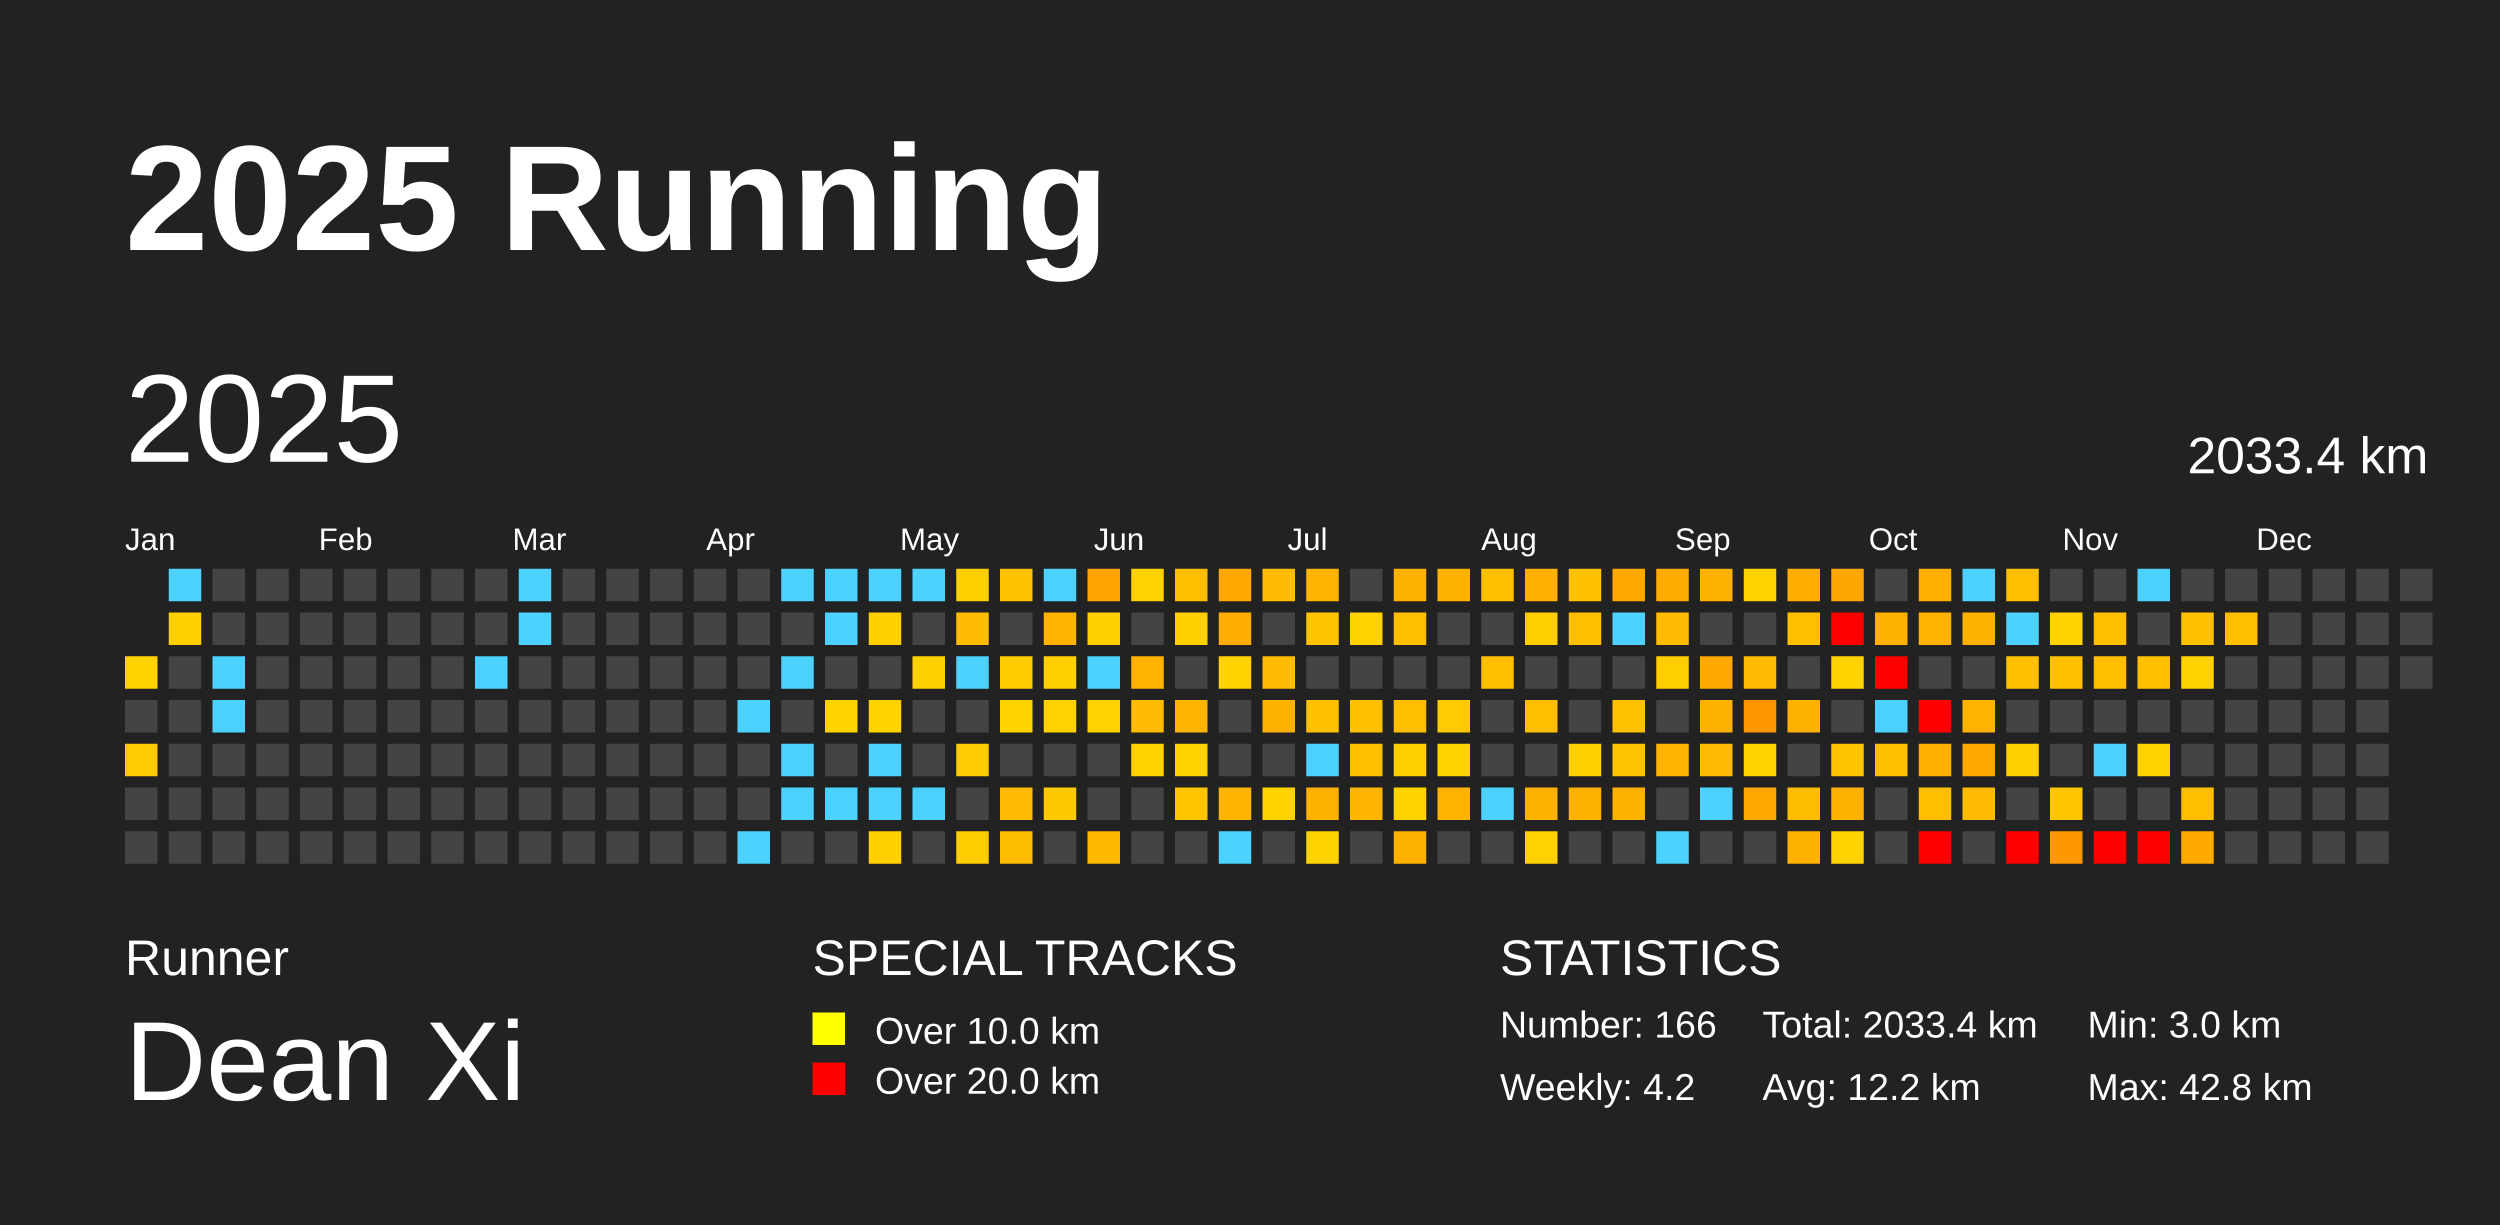
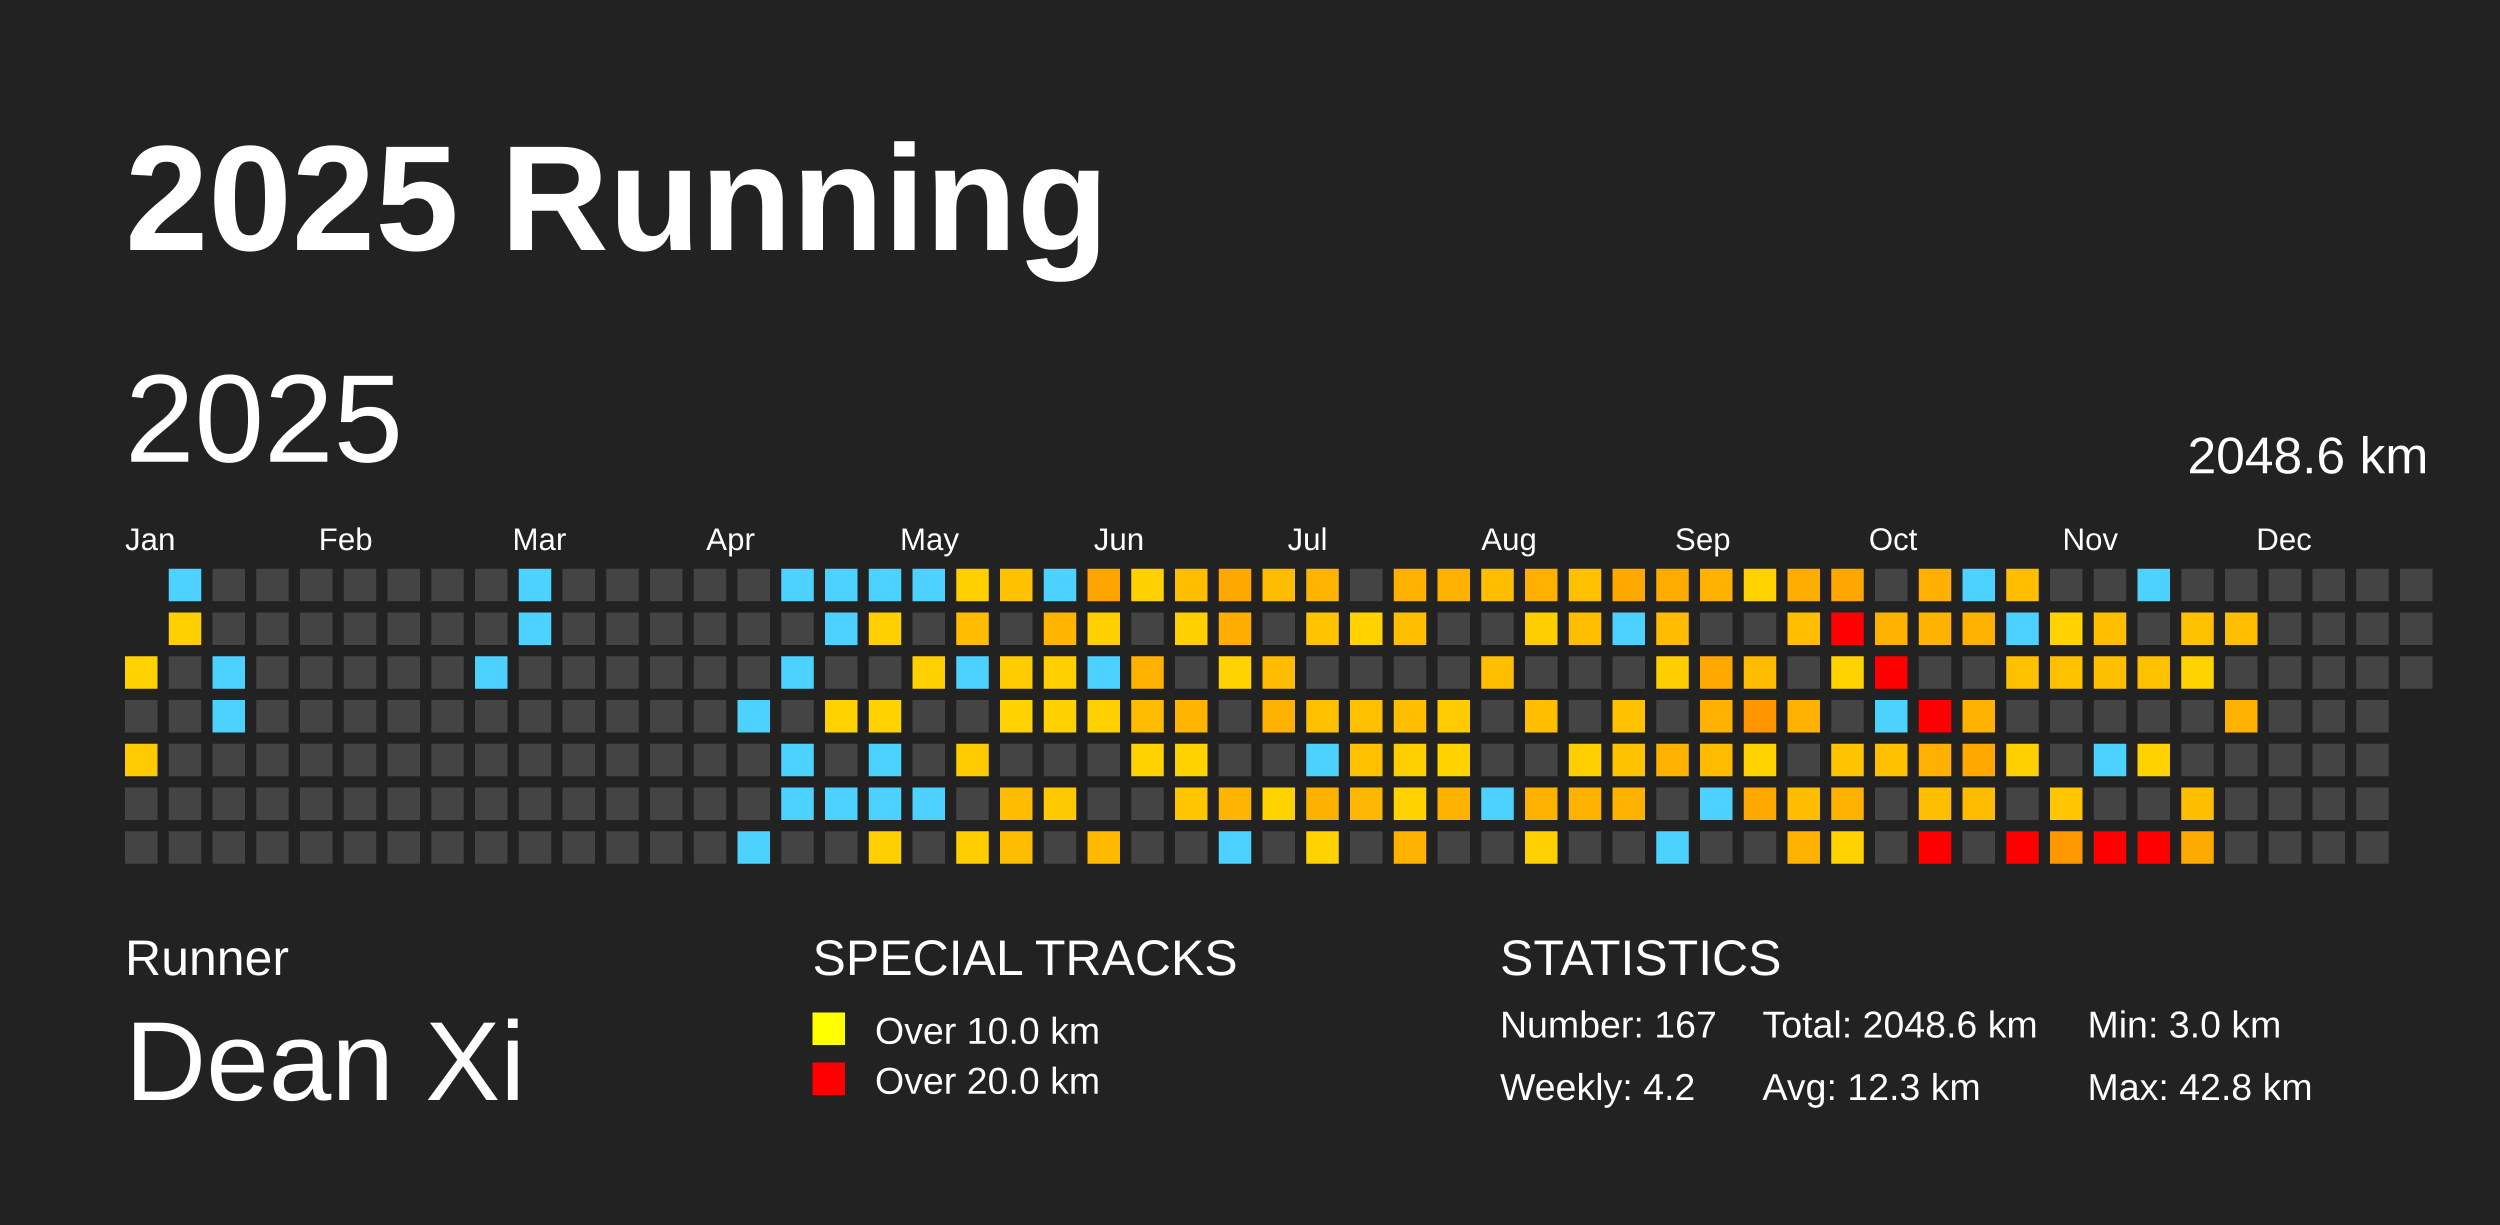
<svg xmlns="http://www.w3.org/2000/svg" baseProfile="full" height="98mm" version="1.1" viewBox="0,0,200,98" width="200mm">
  <defs />
  <rect fill="#222222" height="98" width="200" x="0" y="0" />
  <text fill="#FFFFFF" style="font-size:12px; font-family:Arial; font-weight:bold;" x="10" y="20">2025 Running</text>
  <text fill="#FFFFFF" style="font-size:4px; font-family:Arial" x="10" y="78">Runner</text>
  <text fill="#FFFFFF" style="font-size:9px; font-family:Arial" x="10" y="88">Dean Xi</text>
  <text fill="#FFFFFF" style="font-size:4px; font-family:Arial" x="65" y="78">SPECIAL TRACKS</text>
  <rect fill="yellow" height="2.6" width="2.6" x="65" y="81" />
  <text fill="#FFFFFF" style="font-size:3px; font-family:Arial" x="70" y="83.5">Over 10.0 km</text>
  <rect fill="red" height="2.6" width="2.6" x="65" y="85" />
  <text fill="#FFFFFF" style="font-size:3px; font-family:Arial" x="70" y="87.5">Over 20.0 km</text>
  <text fill="#FFFFFF" style="font-size:4px; font-family:Arial" x="120" y="78">STATISTICS</text>
-   <text fill="#FFFFFF" style="font-size:3px; font-family:Arial" x="120" y="83">Number: 166</text>
+   <text fill="#FFFFFF" style="font-size:3px; font-family:Arial" x="120" y="83">Number: 167</text>
  <text fill="#FFFFFF" style="font-size:3px; font-family:Arial" x="120" y="88">Weekly: 4.2</text>
-   <text fill="#FFFFFF" style="font-size:3px; font-family:Arial" x="141" y="83">Total: 2033.4 km</text>
-   <text fill="#FFFFFF" style="font-size:3px; font-family:Arial" x="141" y="88">Avg: 12.2 km</text>
+   <text fill="#FFFFFF" style="font-size:3px; font-family:Arial" x="141" y="83">Total: 2048.6 km</text>
+   <text fill="#FFFFFF" style="font-size:3px; font-family:Arial" x="141" y="88">Avg: 12.3 km</text>
  <text fill="#FFFFFF" style="font-size:3px; font-family:Arial" x="167" y="83">Min: 3.0 km</text>
  <text fill="#FFFFFF" style="font-size:3px; font-family:Arial" x="167" y="88">Max: 42.8 km</text>
  <text dominant-baseline="hanging" fill="#FFFFFF" style="font-size:10.0px; font-family:Arial;" x="10" y="30">2025</text>
-   <text dominant-baseline="hanging" fill="#FFFFFF" style="font-size:4.125px; font-family:Arial;" x="175" y="35">2033.4 km</text>
+   <text dominant-baseline="hanging" fill="#FFFFFF" style="font-size:4.125px; font-family:Arial;" x="175" y="35">2048.6 km</text>
  <text fill="#FFFFFF" style="font-size:2.5px; font-family:Arial" x="10.0" y="44">Jan</text>
  <text fill="#FFFFFF" style="font-size:2.5px; font-family:Arial" x="25.5" y="44">Feb</text>
  <text fill="#FFFFFF" style="font-size:2.5px; font-family:Arial" x="41.0" y="44">Mar</text>
  <text fill="#FFFFFF" style="font-size:2.5px; font-family:Arial" x="56.5" y="44">Apr</text>
  <text fill="#FFFFFF" style="font-size:2.5px; font-family:Arial" x="72.0" y="44">May</text>
  <text fill="#FFFFFF" style="font-size:2.5px; font-family:Arial" x="87.5" y="44">Jun</text>
  <text fill="#FFFFFF" style="font-size:2.5px; font-family:Arial" x="103.0" y="44">Jul</text>
  <text fill="#FFFFFF" style="font-size:2.5px; font-family:Arial" x="118.5" y="44">Aug</text>
  <text fill="#FFFFFF" style="font-size:2.5px; font-family:Arial" x="134.0" y="44">Sep</text>
  <text fill="#FFFFFF" style="font-size:2.5px; font-family:Arial" x="149.5" y="44">Oct</text>
  <text fill="#FFFFFF" style="font-size:2.5px; font-family:Arial" x="165.0" y="44">Nov</text>
  <text fill="#FFFFFF" style="font-size:2.5px; font-family:Arial" x="180.5" y="44">Dec</text>
  <rect fill="#ffd200" height="2.6" width="2.6" x="10.0" y="52.5" />
  <rect fill="#444444" height="2.6" width="2.6" x="10.0" y="56.0" />
  <rect fill="#ffcb00" height="2.6" width="2.6" x="10.0" y="59.5" />
  <rect fill="#444444" height="2.6" width="2.6" x="10.0" y="63.0" />
  <rect fill="#444444" height="2.6" width="2.6" x="10.0" y="66.5" />
  <rect fill="#4dd2ff" height="2.6" width="2.6" x="13.5" y="45.5" />
  <rect fill="#ffcf00" height="2.6" width="2.6" x="13.5" y="49.0" />
  <rect fill="#444444" height="2.6" width="2.6" x="13.5" y="52.5" />
  <rect fill="#444444" height="2.6" width="2.6" x="13.5" y="56.0" />
  <rect fill="#444444" height="2.6" width="2.6" x="13.5" y="59.5" />
  <rect fill="#444444" height="2.6" width="2.6" x="13.5" y="63.0" />
  <rect fill="#444444" height="2.6" width="2.6" x="13.5" y="66.5" />
  <rect fill="#444444" height="2.6" width="2.6" x="17.0" y="45.5" />
  <rect fill="#444444" height="2.6" width="2.6" x="17.0" y="49.0" />
  <rect fill="#4dd2ff" height="2.6" width="2.6" x="17.0" y="52.5" />
  <rect fill="#4dd2ff" height="2.6" width="2.6" x="17.0" y="56.0" />
  <rect fill="#444444" height="2.6" width="2.6" x="17.0" y="59.5" />
  <rect fill="#444444" height="2.6" width="2.6" x="17.0" y="63.0" />
  <rect fill="#444444" height="2.6" width="2.6" x="17.0" y="66.5" />
  <rect fill="#444444" height="2.6" width="2.6" x="20.5" y="45.5" />
  <rect fill="#444444" height="2.6" width="2.6" x="20.5" y="49.0" />
  <rect fill="#444444" height="2.6" width="2.6" x="20.5" y="52.5" />
  <rect fill="#444444" height="2.6" width="2.6" x="20.5" y="56.0" />
  <rect fill="#444444" height="2.6" width="2.6" x="20.5" y="59.5" />
  <rect fill="#444444" height="2.6" width="2.6" x="20.5" y="63.0" />
  <rect fill="#444444" height="2.6" width="2.6" x="20.5" y="66.5" />
  <rect fill="#444444" height="2.6" width="2.6" x="24.0" y="45.5" />
  <rect fill="#444444" height="2.6" width="2.6" x="24.0" y="49.0" />
  <rect fill="#444444" height="2.6" width="2.6" x="24.0" y="52.5" />
  <rect fill="#444444" height="2.6" width="2.6" x="24.0" y="56.0" />
  <rect fill="#444444" height="2.6" width="2.6" x="24.0" y="59.5" />
  <rect fill="#444444" height="2.6" width="2.6" x="24.0" y="63.0" />
  <rect fill="#444444" height="2.6" width="2.6" x="24.0" y="66.5" />
  <rect fill="#444444" height="2.6" width="2.6" x="27.5" y="45.5" />
  <rect fill="#444444" height="2.6" width="2.6" x="27.5" y="49.0" />
  <rect fill="#444444" height="2.6" width="2.6" x="27.5" y="52.5" />
  <rect fill="#444444" height="2.6" width="2.6" x="27.5" y="56.0" />
  <rect fill="#444444" height="2.6" width="2.6" x="27.5" y="59.5" />
  <rect fill="#444444" height="2.6" width="2.6" x="27.5" y="63.0" />
  <rect fill="#444444" height="2.6" width="2.6" x="27.5" y="66.5" />
  <rect fill="#444444" height="2.6" width="2.6" x="31.0" y="45.5" />
  <rect fill="#444444" height="2.6" width="2.6" x="31.0" y="49.0" />
  <rect fill="#444444" height="2.6" width="2.6" x="31.0" y="52.5" />
  <rect fill="#444444" height="2.6" width="2.6" x="31.0" y="56.0" />
  <rect fill="#444444" height="2.6" width="2.6" x="31.0" y="59.5" />
  <rect fill="#444444" height="2.6" width="2.6" x="31.0" y="63.0" />
  <rect fill="#444444" height="2.6" width="2.6" x="31.0" y="66.5" />
  <rect fill="#444444" height="2.6" width="2.6" x="34.5" y="45.5" />
  <rect fill="#444444" height="2.6" width="2.6" x="34.5" y="49.0" />
  <rect fill="#444444" height="2.6" width="2.6" x="34.5" y="52.5" />
  <rect fill="#444444" height="2.6" width="2.6" x="34.5" y="56.0" />
  <rect fill="#444444" height="2.6" width="2.6" x="34.5" y="59.5" />
  <rect fill="#444444" height="2.6" width="2.6" x="34.5" y="63.0" />
  <rect fill="#444444" height="2.6" width="2.6" x="34.5" y="66.5" />
  <rect fill="#444444" height="2.6" width="2.6" x="38.0" y="45.5" />
  <rect fill="#444444" height="2.6" width="2.6" x="38.0" y="49.0" />
  <rect fill="#4dd2ff" height="2.6" width="2.6" x="38.0" y="52.5" />
  <rect fill="#444444" height="2.6" width="2.6" x="38.0" y="56.0" />
  <rect fill="#444444" height="2.6" width="2.6" x="38.0" y="59.5" />
  <rect fill="#444444" height="2.6" width="2.6" x="38.0" y="63.0" />
  <rect fill="#444444" height="2.6" width="2.6" x="38.0" y="66.5" />
  <rect fill="#4dd2ff" height="2.6" width="2.6" x="41.5" y="45.5" />
  <rect fill="#4dd2ff" height="2.6" width="2.6" x="41.5" y="49.0" />
  <rect fill="#444444" height="2.6" width="2.6" x="41.5" y="52.5" />
  <rect fill="#444444" height="2.6" width="2.6" x="41.5" y="56.0" />
  <rect fill="#444444" height="2.6" width="2.6" x="41.5" y="59.5" />
  <rect fill="#444444" height="2.6" width="2.6" x="41.5" y="63.0" />
  <rect fill="#444444" height="2.6" width="2.6" x="41.5" y="66.5" />
  <rect fill="#444444" height="2.6" width="2.6" x="45.0" y="45.5" />
  <rect fill="#444444" height="2.6" width="2.6" x="45.0" y="49.0" />
  <rect fill="#444444" height="2.6" width="2.6" x="45.0" y="52.5" />
  <rect fill="#444444" height="2.6" width="2.6" x="45.0" y="56.0" />
  <rect fill="#444444" height="2.6" width="2.6" x="45.0" y="59.5" />
  <rect fill="#444444" height="2.6" width="2.6" x="45.0" y="63.0" />
  <rect fill="#444444" height="2.6" width="2.6" x="45.0" y="66.5" />
  <rect fill="#444444" height="2.6" width="2.6" x="48.5" y="45.5" />
  <rect fill="#444444" height="2.6" width="2.6" x="48.5" y="49.0" />
  <rect fill="#444444" height="2.6" width="2.6" x="48.5" y="52.5" />
  <rect fill="#444444" height="2.6" width="2.6" x="48.5" y="56.0" />
  <rect fill="#444444" height="2.6" width="2.6" x="48.5" y="59.5" />
  <rect fill="#444444" height="2.6" width="2.6" x="48.5" y="63.0" />
  <rect fill="#444444" height="2.6" width="2.6" x="48.5" y="66.5" />
  <rect fill="#444444" height="2.6" width="2.6" x="52.0" y="45.5" />
  <rect fill="#444444" height="2.6" width="2.6" x="52.0" y="49.0" />
  <rect fill="#444444" height="2.6" width="2.6" x="52.0" y="52.5" />
  <rect fill="#444444" height="2.6" width="2.6" x="52.0" y="56.0" />
  <rect fill="#444444" height="2.6" width="2.6" x="52.0" y="59.5" />
  <rect fill="#444444" height="2.6" width="2.6" x="52.0" y="63.0" />
  <rect fill="#444444" height="2.6" width="2.6" x="52.0" y="66.5" />
  <rect fill="#444444" height="2.6" width="2.6" x="55.5" y="45.5" />
  <rect fill="#444444" height="2.6" width="2.6" x="55.5" y="49.0" />
  <rect fill="#444444" height="2.6" width="2.6" x="55.5" y="52.5" />
  <rect fill="#444444" height="2.6" width="2.6" x="55.5" y="56.0" />
  <rect fill="#444444" height="2.6" width="2.6" x="55.5" y="59.5" />
  <rect fill="#444444" height="2.6" width="2.6" x="55.5" y="63.0" />
  <rect fill="#444444" height="2.6" width="2.6" x="55.5" y="66.5" />
  <rect fill="#444444" height="2.6" width="2.6" x="59.0" y="45.5" />
  <rect fill="#444444" height="2.6" width="2.6" x="59.0" y="49.0" />
  <rect fill="#444444" height="2.6" width="2.6" x="59.0" y="52.5" />
  <rect fill="#4dd2ff" height="2.6" width="2.6" x="59.0" y="56.0" />
  <rect fill="#444444" height="2.6" width="2.6" x="59.0" y="59.5" />
  <rect fill="#444444" height="2.6" width="2.6" x="59.0" y="63.0" />
  <rect fill="#4dd2ff" height="2.6" width="2.6" x="59.0" y="66.5" />
  <rect fill="#4dd2ff" height="2.6" width="2.6" x="62.5" y="45.5" />
  <rect fill="#444444" height="2.6" width="2.6" x="62.5" y="49.0" />
  <rect fill="#4dd2ff" height="2.6" width="2.6" x="62.5" y="52.5" />
  <rect fill="#444444" height="2.6" width="2.6" x="62.5" y="56.0" />
  <rect fill="#4dd2ff" height="2.6" width="2.6" x="62.5" y="59.5" />
  <rect fill="#4dd2ff" height="2.6" width="2.6" x="62.5" y="63.0" />
  <rect fill="#444444" height="2.6" width="2.6" x="62.5" y="66.5" />
  <rect fill="#4dd2ff" height="2.6" width="2.6" x="66.0" y="45.5" />
  <rect fill="#4dd2ff" height="2.6" width="2.6" x="66.0" y="49.0" />
  <rect fill="#444444" height="2.6" width="2.6" x="66.0" y="52.5" />
  <rect fill="#ffd200" height="2.6" width="2.6" x="66.0" y="56.0" />
  <rect fill="#444444" height="2.6" width="2.6" x="66.0" y="59.5" />
  <rect fill="#4dd2ff" height="2.6" width="2.6" x="66.0" y="63.0" />
  <rect fill="#444444" height="2.6" width="2.6" x="66.0" y="66.5" />
  <rect fill="#4dd2ff" height="2.6" width="2.6" x="69.5" y="45.5" />
  <rect fill="#ffcf00" height="2.6" width="2.6" x="69.5" y="49.0" />
  <rect fill="#444444" height="2.6" width="2.6" x="69.5" y="52.5" />
  <rect fill="#ffd200" height="2.6" width="2.6" x="69.5" y="56.0" />
  <rect fill="#4dd2ff" height="2.6" width="2.6" x="69.5" y="59.5" />
  <rect fill="#4dd2ff" height="2.6" width="2.6" x="69.5" y="63.0" />
  <rect fill="#ffcf00" height="2.6" width="2.6" x="69.5" y="66.5" />
  <rect fill="#4dd2ff" height="2.6" width="2.6" x="73.0" y="45.5" />
  <rect fill="#444444" height="2.6" width="2.6" x="73.0" y="49.0" />
  <rect fill="#ffd000" height="2.6" width="2.6" x="73.0" y="52.5" />
  <rect fill="#444444" height="2.6" width="2.6" x="73.0" y="56.0" />
  <rect fill="#444444" height="2.6" width="2.6" x="73.0" y="59.5" />
  <rect fill="#4dd2ff" height="2.6" width="2.6" x="73.0" y="63.0" />
  <rect fill="#444444" height="2.6" width="2.6" x="73.0" y="66.5" />
  <rect fill="#ffcf00" height="2.6" width="2.6" x="76.5" y="45.5" />
  <rect fill="#ffbc00" height="2.6" width="2.6" x="76.5" y="49.0" />
  <rect fill="#4dd2ff" height="2.6" width="2.6" x="76.5" y="52.5" />
  <rect fill="#444444" height="2.6" width="2.6" x="76.5" y="56.0" />
  <rect fill="#ffcb00" height="2.6" width="2.6" x="76.5" y="59.5" />
  <rect fill="#444444" height="2.6" width="2.6" x="76.5" y="63.0" />
  <rect fill="#ffcd00" height="2.6" width="2.6" x="76.5" y="66.5" />
  <rect fill="#ffc100" height="2.6" width="2.6" x="80.0" y="45.5" />
  <rect fill="#444444" height="2.6" width="2.6" x="80.0" y="49.0" />
  <rect fill="#ffcc00" height="2.6" width="2.6" x="80.0" y="52.5" />
  <rect fill="#ffd200" height="2.6" width="2.6" x="80.0" y="56.0" />
  <rect fill="#444444" height="2.6" width="2.6" x="80.0" y="59.5" />
  <rect fill="#ffbc00" height="2.6" width="2.6" x="80.0" y="63.0" />
  <rect fill="#ffbd00" height="2.6" width="2.6" x="80.0" y="66.5" />
  <rect fill="#4dd2ff" height="2.6" width="2.6" x="83.5" y="45.5" />
  <rect fill="#ffb400" height="2.6" width="2.6" x="83.5" y="49.0" />
  <rect fill="#ffcf00" height="2.6" width="2.6" x="83.5" y="52.5" />
  <rect fill="#ffd100" height="2.6" width="2.6" x="83.5" y="56.0" />
  <rect fill="#444444" height="2.6" width="2.6" x="83.5" y="59.5" />
  <rect fill="#ffc900" height="2.6" width="2.6" x="83.5" y="63.0" />
  <rect fill="#444444" height="2.6" width="2.6" x="83.5" y="66.5" />
  <rect fill="#ffa400" height="2.6" width="2.6" x="87.0" y="45.5" />
  <rect fill="#ffcf00" height="2.6" width="2.6" x="87.0" y="49.0" />
  <rect fill="#4dd2ff" height="2.6" width="2.6" x="87.0" y="52.5" />
  <rect fill="#ffd100" height="2.6" width="2.6" x="87.0" y="56.0" />
  <rect fill="#444444" height="2.6" width="2.6" x="87.0" y="59.5" />
  <rect fill="#444444" height="2.6" width="2.6" x="87.0" y="63.0" />
  <rect fill="#ffba00" height="2.6" width="2.6" x="87.0" y="66.5" />
  <rect fill="#ffd100" height="2.6" width="2.6" x="90.5" y="45.5" />
  <rect fill="#444444" height="2.6" width="2.6" x="90.5" y="49.0" />
  <rect fill="#ffb200" height="2.6" width="2.6" x="90.5" y="52.5" />
  <rect fill="#ffbc00" height="2.6" width="2.6" x="90.5" y="56.0" />
  <rect fill="#ffd200" height="2.6" width="2.6" x="90.5" y="59.5" />
  <rect fill="#444444" height="2.6" width="2.6" x="90.5" y="63.0" />
  <rect fill="#444444" height="2.6" width="2.6" x="90.5" y="66.5" />
  <rect fill="#ffbf00" height="2.6" width="2.6" x="94.0" y="45.5" />
  <rect fill="#ffcf00" height="2.6" width="2.6" x="94.0" y="49.0" />
  <rect fill="#444444" height="2.6" width="2.6" x="94.0" y="52.5" />
  <rect fill="#ffb400" height="2.6" width="2.6" x="94.0" y="56.0" />
  <rect fill="#ffd200" height="2.6" width="2.6" x="94.0" y="59.5" />
  <rect fill="#ffc500" height="2.6" width="2.6" x="94.0" y="63.0" />
  <rect fill="#444444" height="2.6" width="2.6" x="94.0" y="66.5" />
  <rect fill="#ffa900" height="2.6" width="2.6" x="97.5" y="45.5" />
  <rect fill="#ffad00" height="2.6" width="2.6" x="97.5" y="49.0" />
  <rect fill="#ffd200" height="2.6" width="2.6" x="97.5" y="52.5" />
  <rect fill="#444444" height="2.6" width="2.6" x="97.5" y="56.0" />
  <rect fill="#444444" height="2.6" width="2.6" x="97.5" y="59.5" />
  <rect fill="#ffb500" height="2.6" width="2.6" x="97.5" y="63.0" />
  <rect fill="#4dd2ff" height="2.6" width="2.6" x="97.5" y="66.5" />
  <rect fill="#ffbc00" height="2.6" width="2.6" x="101.0" y="45.5" />
  <rect fill="#444444" height="2.6" width="2.6" x="101.0" y="49.0" />
  <rect fill="#ffbc00" height="2.6" width="2.6" x="101.0" y="52.5" />
  <rect fill="#ffb100" height="2.6" width="2.6" x="101.0" y="56.0" />
  <rect fill="#444444" height="2.6" width="2.6" x="101.0" y="59.5" />
  <rect fill="#ffd200" height="2.6" width="2.6" x="101.0" y="63.0" />
  <rect fill="#444444" height="2.6" width="2.6" x="101.0" y="66.5" />
  <rect fill="#ffb400" height="2.6" width="2.6" x="104.5" y="45.5" />
  <rect fill="#ffc300" height="2.6" width="2.6" x="104.5" y="49.0" />
  <rect fill="#444444" height="2.6" width="2.6" x="104.5" y="52.5" />
  <rect fill="#ffc000" height="2.6" width="2.6" x="104.5" y="56.0" />
  <rect fill="#4dd2ff" height="2.6" width="2.6" x="104.5" y="59.5" />
  <rect fill="#ffb100" height="2.6" width="2.6" x="104.5" y="63.0" />
  <rect fill="#ffd200" height="2.6" width="2.6" x="104.5" y="66.5" />
  <rect fill="#444444" height="2.6" width="2.6" x="108.0" y="45.5" />
  <rect fill="#ffd200" height="2.6" width="2.6" x="108.0" y="49.0" />
  <rect fill="#444444" height="2.6" width="2.6" x="108.0" y="52.5" />
  <rect fill="#ffc000" height="2.6" width="2.6" x="108.0" y="56.0" />
  <rect fill="#ffc000" height="2.6" width="2.6" x="108.0" y="59.5" />
  <rect fill="#ffb600" height="2.6" width="2.6" x="108.0" y="63.0" />
  <rect fill="#444444" height="2.6" width="2.6" x="108.0" y="66.5" />
  <rect fill="#ffb100" height="2.6" width="2.6" x="111.5" y="45.5" />
  <rect fill="#ffbf00" height="2.6" width="2.6" x="111.5" y="49.0" />
  <rect fill="#444444" height="2.6" width="2.6" x="111.5" y="52.5" />
  <rect fill="#ffbf00" height="2.6" width="2.6" x="111.5" y="56.0" />
  <rect fill="#ffcf00" height="2.6" width="2.6" x="111.5" y="59.5" />
  <rect fill="#ffd200" height="2.6" width="2.6" x="111.5" y="63.0" />
  <rect fill="#ffb100" height="2.6" width="2.6" x="111.5" y="66.5" />
  <rect fill="#ffb100" height="2.6" width="2.6" x="115.0" y="45.5" />
  <rect fill="#444444" height="2.6" width="2.6" x="115.0" y="49.0" />
  <rect fill="#444444" height="2.6" width="2.6" x="115.0" y="52.5" />
  <rect fill="#ffcb00" height="2.6" width="2.6" x="115.0" y="56.0" />
  <rect fill="#ffd200" height="2.6" width="2.6" x="115.0" y="59.5" />
  <rect fill="#ffb200" height="2.6" width="2.6" x="115.0" y="63.0" />
  <rect fill="#444444" height="2.6" width="2.6" x="115.0" y="66.5" />
  <rect fill="#ffbf00" height="2.6" width="2.6" x="118.5" y="45.5" />
  <rect fill="#444444" height="2.6" width="2.6" x="118.5" y="49.0" />
  <rect fill="#ffbf00" height="2.6" width="2.6" x="118.5" y="52.5" />
  <rect fill="#444444" height="2.6" width="2.6" x="118.5" y="56.0" />
  <rect fill="#444444" height="2.6" width="2.6" x="118.5" y="59.5" />
  <rect fill="#4dd2ff" height="2.6" width="2.6" x="118.5" y="63.0" />
  <rect fill="#444444" height="2.6" width="2.6" x="118.5" y="66.5" />
  <rect fill="#ffb000" height="2.6" width="2.6" x="122.0" y="45.5" />
  <rect fill="#ffce00" height="2.6" width="2.6" x="122.0" y="49.0" />
  <rect fill="#444444" height="2.6" width="2.6" x="122.0" y="52.5" />
  <rect fill="#ffbf00" height="2.6" width="2.6" x="122.0" y="56.0" />
  <rect fill="#444444" height="2.6" width="2.6" x="122.0" y="59.5" />
  <rect fill="#ffb100" height="2.6" width="2.6" x="122.0" y="63.0" />
  <rect fill="#ffd100" height="2.6" width="2.6" x="122.0" y="66.5" />
  <rect fill="#ffc000" height="2.6" width="2.6" x="125.5" y="45.5" />
  <rect fill="#ffbf00" height="2.6" width="2.6" x="125.5" y="49.0" />
  <rect fill="#444444" height="2.6" width="2.6" x="125.5" y="52.5" />
  <rect fill="#444444" height="2.6" width="2.6" x="125.5" y="56.0" />
  <rect fill="#ffcf00" height="2.6" width="2.6" x="125.5" y="59.5" />
  <rect fill="#ffb100" height="2.6" width="2.6" x="125.5" y="63.0" />
  <rect fill="#444444" height="2.6" width="2.6" x="125.5" y="66.5" />
  <rect fill="#ffa800" height="2.6" width="2.6" x="129.0" y="45.5" />
  <rect fill="#4dd2ff" height="2.6" width="2.6" x="129.0" y="49.0" />
  <rect fill="#444444" height="2.6" width="2.6" x="129.0" y="52.5" />
  <rect fill="#ffc100" height="2.6" width="2.6" x="129.0" y="56.0" />
  <rect fill="#ffc200" height="2.6" width="2.6" x="129.0" y="59.5" />
  <rect fill="#ffb100" height="2.6" width="2.6" x="129.0" y="63.0" />
  <rect fill="#444444" height="2.6" width="2.6" x="129.0" y="66.5" />
  <rect fill="#ffab00" height="2.6" width="2.6" x="132.5" y="45.5" />
  <rect fill="#ffbc00" height="2.6" width="2.6" x="132.5" y="49.0" />
  <rect fill="#ffce00" height="2.6" width="2.6" x="132.5" y="52.5" />
  <rect fill="#444444" height="2.6" width="2.6" x="132.5" y="56.0" />
  <rect fill="#ffb300" height="2.6" width="2.6" x="132.5" y="59.5" />
  <rect fill="#444444" height="2.6" width="2.6" x="132.5" y="63.0" />
  <rect fill="#4dd2ff" height="2.6" width="2.6" x="132.5" y="66.5" />
  <rect fill="#ffb100" height="2.6" width="2.6" x="136.0" y="45.5" />
  <rect fill="#444444" height="2.6" width="2.6" x="136.0" y="49.0" />
  <rect fill="#ffa800" height="2.6" width="2.6" x="136.0" y="52.5" />
  <rect fill="#ffb100" height="2.6" width="2.6" x="136.0" y="56.0" />
  <rect fill="#ffbb00" height="2.6" width="2.6" x="136.0" y="59.5" />
  <rect fill="#4dd2ff" height="2.6" width="2.6" x="136.0" y="63.0" />
  <rect fill="#444444" height="2.6" width="2.6" x="136.0" y="66.5" />
  <rect fill="#ffd200" height="2.6" width="2.6" x="139.5" y="45.5" />
  <rect fill="#444444" height="2.6" width="2.6" x="139.5" y="49.0" />
  <rect fill="#ffbb00" height="2.6" width="2.6" x="139.5" y="52.5" />
  <rect fill="#ff9600" height="2.6" width="2.6" x="139.5" y="56.0" />
  <rect fill="#ffd200" height="2.6" width="2.6" x="139.5" y="59.5" />
  <rect fill="#ffa800" height="2.6" width="2.6" x="139.5" y="63.0" />
  <rect fill="#444444" height="2.6" width="2.6" x="139.5" y="66.5" />
  <rect fill="#ffae00" height="2.6" width="2.6" x="143.0" y="45.5" />
  <rect fill="#ffbf00" height="2.6" width="2.6" x="143.0" y="49.0" />
  <rect fill="#444444" height="2.6" width="2.6" x="143.0" y="52.5" />
  <rect fill="#ffb100" height="2.6" width="2.6" x="143.0" y="56.0" />
  <rect fill="#444444" height="2.6" width="2.6" x="143.0" y="59.5" />
  <rect fill="#ffbd00" height="2.6" width="2.6" x="143.0" y="63.0" />
  <rect fill="#ffb100" height="2.6" width="2.6" x="143.0" y="66.5" />
  <rect fill="#ffa700" height="2.6" width="2.6" x="146.5" y="45.5" />
  <rect fill="red" height="2.6" width="2.6" x="146.5" y="49.0" />
  <rect fill="#ffd200" height="2.6" width="2.6" x="146.5" y="52.5" />
  <rect fill="#444444" height="2.6" width="2.6" x="146.5" y="56.0" />
  <rect fill="#ffc400" height="2.6" width="2.6" x="146.5" y="59.5" />
  <rect fill="#ffb100" height="2.6" width="2.6" x="146.5" y="63.0" />
  <rect fill="#ffd200" height="2.6" width="2.6" x="146.5" y="66.5" />
  <rect fill="#444444" height="2.6" width="2.6" x="150.0" y="45.5" />
  <rect fill="#ffb100" height="2.6" width="2.6" x="150.0" y="49.0" />
  <rect fill="red" height="2.6" width="2.6" x="150.0" y="52.5" />
  <rect fill="#4dd2ff" height="2.6" width="2.6" x="150.0" y="56.0" />
  <rect fill="#ffc000" height="2.6" width="2.6" x="150.0" y="59.5" />
  <rect fill="#444444" height="2.6" width="2.6" x="150.0" y="63.0" />
  <rect fill="#444444" height="2.6" width="2.6" x="150.0" y="66.5" />
  <rect fill="#ffb000" height="2.6" width="2.6" x="153.5" y="45.5" />
  <rect fill="#ffb200" height="2.6" width="2.6" x="153.5" y="49.0" />
  <rect fill="#444444" height="2.6" width="2.6" x="153.5" y="52.5" />
  <rect fill="red" height="2.6" width="2.6" x="153.5" y="56.0" />
  <rect fill="#ffb000" height="2.6" width="2.6" x="153.5" y="59.5" />
  <rect fill="#ffbf00" height="2.6" width="2.6" x="153.5" y="63.0" />
  <rect fill="red" height="2.6" width="2.6" x="153.5" y="66.5" />
  <rect fill="#4dd2ff" height="2.6" width="2.6" x="157.0" y="45.5" />
  <rect fill="#ffb100" height="2.6" width="2.6" x="157.0" y="49.0" />
  <rect fill="#444444" height="2.6" width="2.6" x="157.0" y="52.5" />
  <rect fill="#ffb200" height="2.6" width="2.6" x="157.0" y="56.0" />
  <rect fill="#ffa900" height="2.6" width="2.6" x="157.0" y="59.5" />
  <rect fill="#ffbb00" height="2.6" width="2.6" x="157.0" y="63.0" />
  <rect fill="#444444" height="2.6" width="2.6" x="157.0" y="66.5" />
  <rect fill="#ffbf00" height="2.6" width="2.6" x="160.5" y="45.5" />
  <rect fill="#4dd2ff" height="2.6" width="2.6" x="160.5" y="49.0" />
  <rect fill="#ffc000" height="2.6" width="2.6" x="160.5" y="52.5" />
  <rect fill="#444444" height="2.6" width="2.6" x="160.5" y="56.0" />
  <rect fill="#ffcf00" height="2.6" width="2.6" x="160.5" y="59.5" />
  <rect fill="#444444" height="2.6" width="2.6" x="160.5" y="63.0" />
  <rect fill="red" height="2.6" width="2.6" x="160.5" y="66.5" />
  <rect fill="#444444" height="2.6" width="2.6" x="164.0" y="45.5" />
  <rect fill="#ffd200" height="2.6" width="2.6" x="164.0" y="49.0" />
  <rect fill="#ffc000" height="2.6" width="2.6" x="164.0" y="52.5" />
  <rect fill="#444444" height="2.6" width="2.6" x="164.0" y="56.0" />
  <rect fill="#444444" height="2.6" width="2.6" x="164.0" y="59.5" />
  <rect fill="#ffc500" height="2.6" width="2.6" x="164.0" y="63.0" />
  <rect fill="#ff9800" height="2.6" width="2.6" x="164.0" y="66.5" />
  <rect fill="#444444" height="2.6" width="2.6" x="167.5" y="45.5" />
  <rect fill="#ffbf00" height="2.6" width="2.6" x="167.5" y="49.0" />
  <rect fill="#ffbf00" height="2.6" width="2.6" x="167.5" y="52.5" />
  <rect fill="#444444" height="2.6" width="2.6" x="167.5" y="56.0" />
  <rect fill="#4dd2ff" height="2.6" width="2.6" x="167.5" y="59.5" />
  <rect fill="#444444" height="2.6" width="2.6" x="167.5" y="63.0" />
  <rect fill="red" height="2.6" width="2.6" x="167.5" y="66.5" />
  <rect fill="#4dd2ff" height="2.6" width="2.6" x="171.0" y="45.5" />
  <rect fill="#444444" height="2.6" width="2.6" x="171.0" y="49.0" />
  <rect fill="#ffc000" height="2.6" width="2.6" x="171.0" y="52.5" />
  <rect fill="#444444" height="2.6" width="2.6" x="171.0" y="56.0" />
  <rect fill="#ffd200" height="2.6" width="2.6" x="171.0" y="59.5" />
  <rect fill="#444444" height="2.6" width="2.6" x="171.0" y="63.0" />
  <rect fill="red" height="2.6" width="2.6" x="171.0" y="66.5" />
  <rect fill="#444444" height="2.6" width="2.6" x="174.5" y="45.5" />
  <rect fill="#ffc000" height="2.6" width="2.6" x="174.5" y="49.0" />
  <rect fill="#ffd200" height="2.6" width="2.6" x="174.5" y="52.5" />
  <rect fill="#444444" height="2.6" width="2.6" x="174.5" y="56.0" />
  <rect fill="#444444" height="2.6" width="2.6" x="174.5" y="59.5" />
  <rect fill="#ffbf00" height="2.6" width="2.6" x="174.5" y="63.0" />
  <rect fill="#ffaa00" height="2.6" width="2.6" x="174.5" y="66.5" />
  <rect fill="#444444" height="2.6" width="2.6" x="178.0" y="45.5" />
  <rect fill="#ffbf00" height="2.6" width="2.6" x="178.0" y="49.0" />
  <rect fill="#444444" height="2.6" width="2.6" x="178.0" y="52.5" />
-   <rect fill="#444444" height="2.6" width="2.6" x="178.0" y="56.0" />
+   <rect fill="#ffb100" height="2.6" width="2.6" x="178.0" y="56.0" />
  <rect fill="#444444" height="2.6" width="2.6" x="178.0" y="59.5" />
  <rect fill="#444444" height="2.6" width="2.6" x="178.0" y="63.0" />
  <rect fill="#444444" height="2.6" width="2.6" x="178.0" y="66.5" />
  <rect fill="#444444" height="2.6" width="2.6" x="181.5" y="45.5" />
  <rect fill="#444444" height="2.6" width="2.6" x="181.5" y="49.0" />
  <rect fill="#444444" height="2.6" width="2.6" x="181.5" y="52.5" />
  <rect fill="#444444" height="2.6" width="2.6" x="181.5" y="56.0" />
  <rect fill="#444444" height="2.6" width="2.6" x="181.5" y="59.5" />
  <rect fill="#444444" height="2.6" width="2.6" x="181.5" y="63.0" />
  <rect fill="#444444" height="2.6" width="2.6" x="181.5" y="66.5" />
  <rect fill="#444444" height="2.6" width="2.6" x="185.0" y="45.5" />
  <rect fill="#444444" height="2.6" width="2.6" x="185.0" y="49.0" />
  <rect fill="#444444" height="2.6" width="2.6" x="185.0" y="52.5" />
  <rect fill="#444444" height="2.6" width="2.6" x="185.0" y="56.0" />
  <rect fill="#444444" height="2.6" width="2.6" x="185.0" y="59.5" />
  <rect fill="#444444" height="2.6" width="2.6" x="185.0" y="63.0" />
  <rect fill="#444444" height="2.6" width="2.6" x="185.0" y="66.5" />
  <rect fill="#444444" height="2.6" width="2.6" x="188.5" y="45.5" />
  <rect fill="#444444" height="2.6" width="2.6" x="188.5" y="49.0" />
  <rect fill="#444444" height="2.6" width="2.6" x="188.5" y="52.5" />
  <rect fill="#444444" height="2.6" width="2.6" x="188.5" y="56.0" />
  <rect fill="#444444" height="2.6" width="2.6" x="188.5" y="59.5" />
  <rect fill="#444444" height="2.6" width="2.6" x="188.5" y="63.0" />
  <rect fill="#444444" height="2.6" width="2.6" x="188.5" y="66.5" />
  <rect fill="#444444" height="2.6" width="2.6" x="192.0" y="45.5" />
  <rect fill="#444444" height="2.6" width="2.6" x="192.0" y="49.0" />
  <rect fill="#444444" height="2.6" width="2.6" x="192.0" y="52.5" />
</svg>
